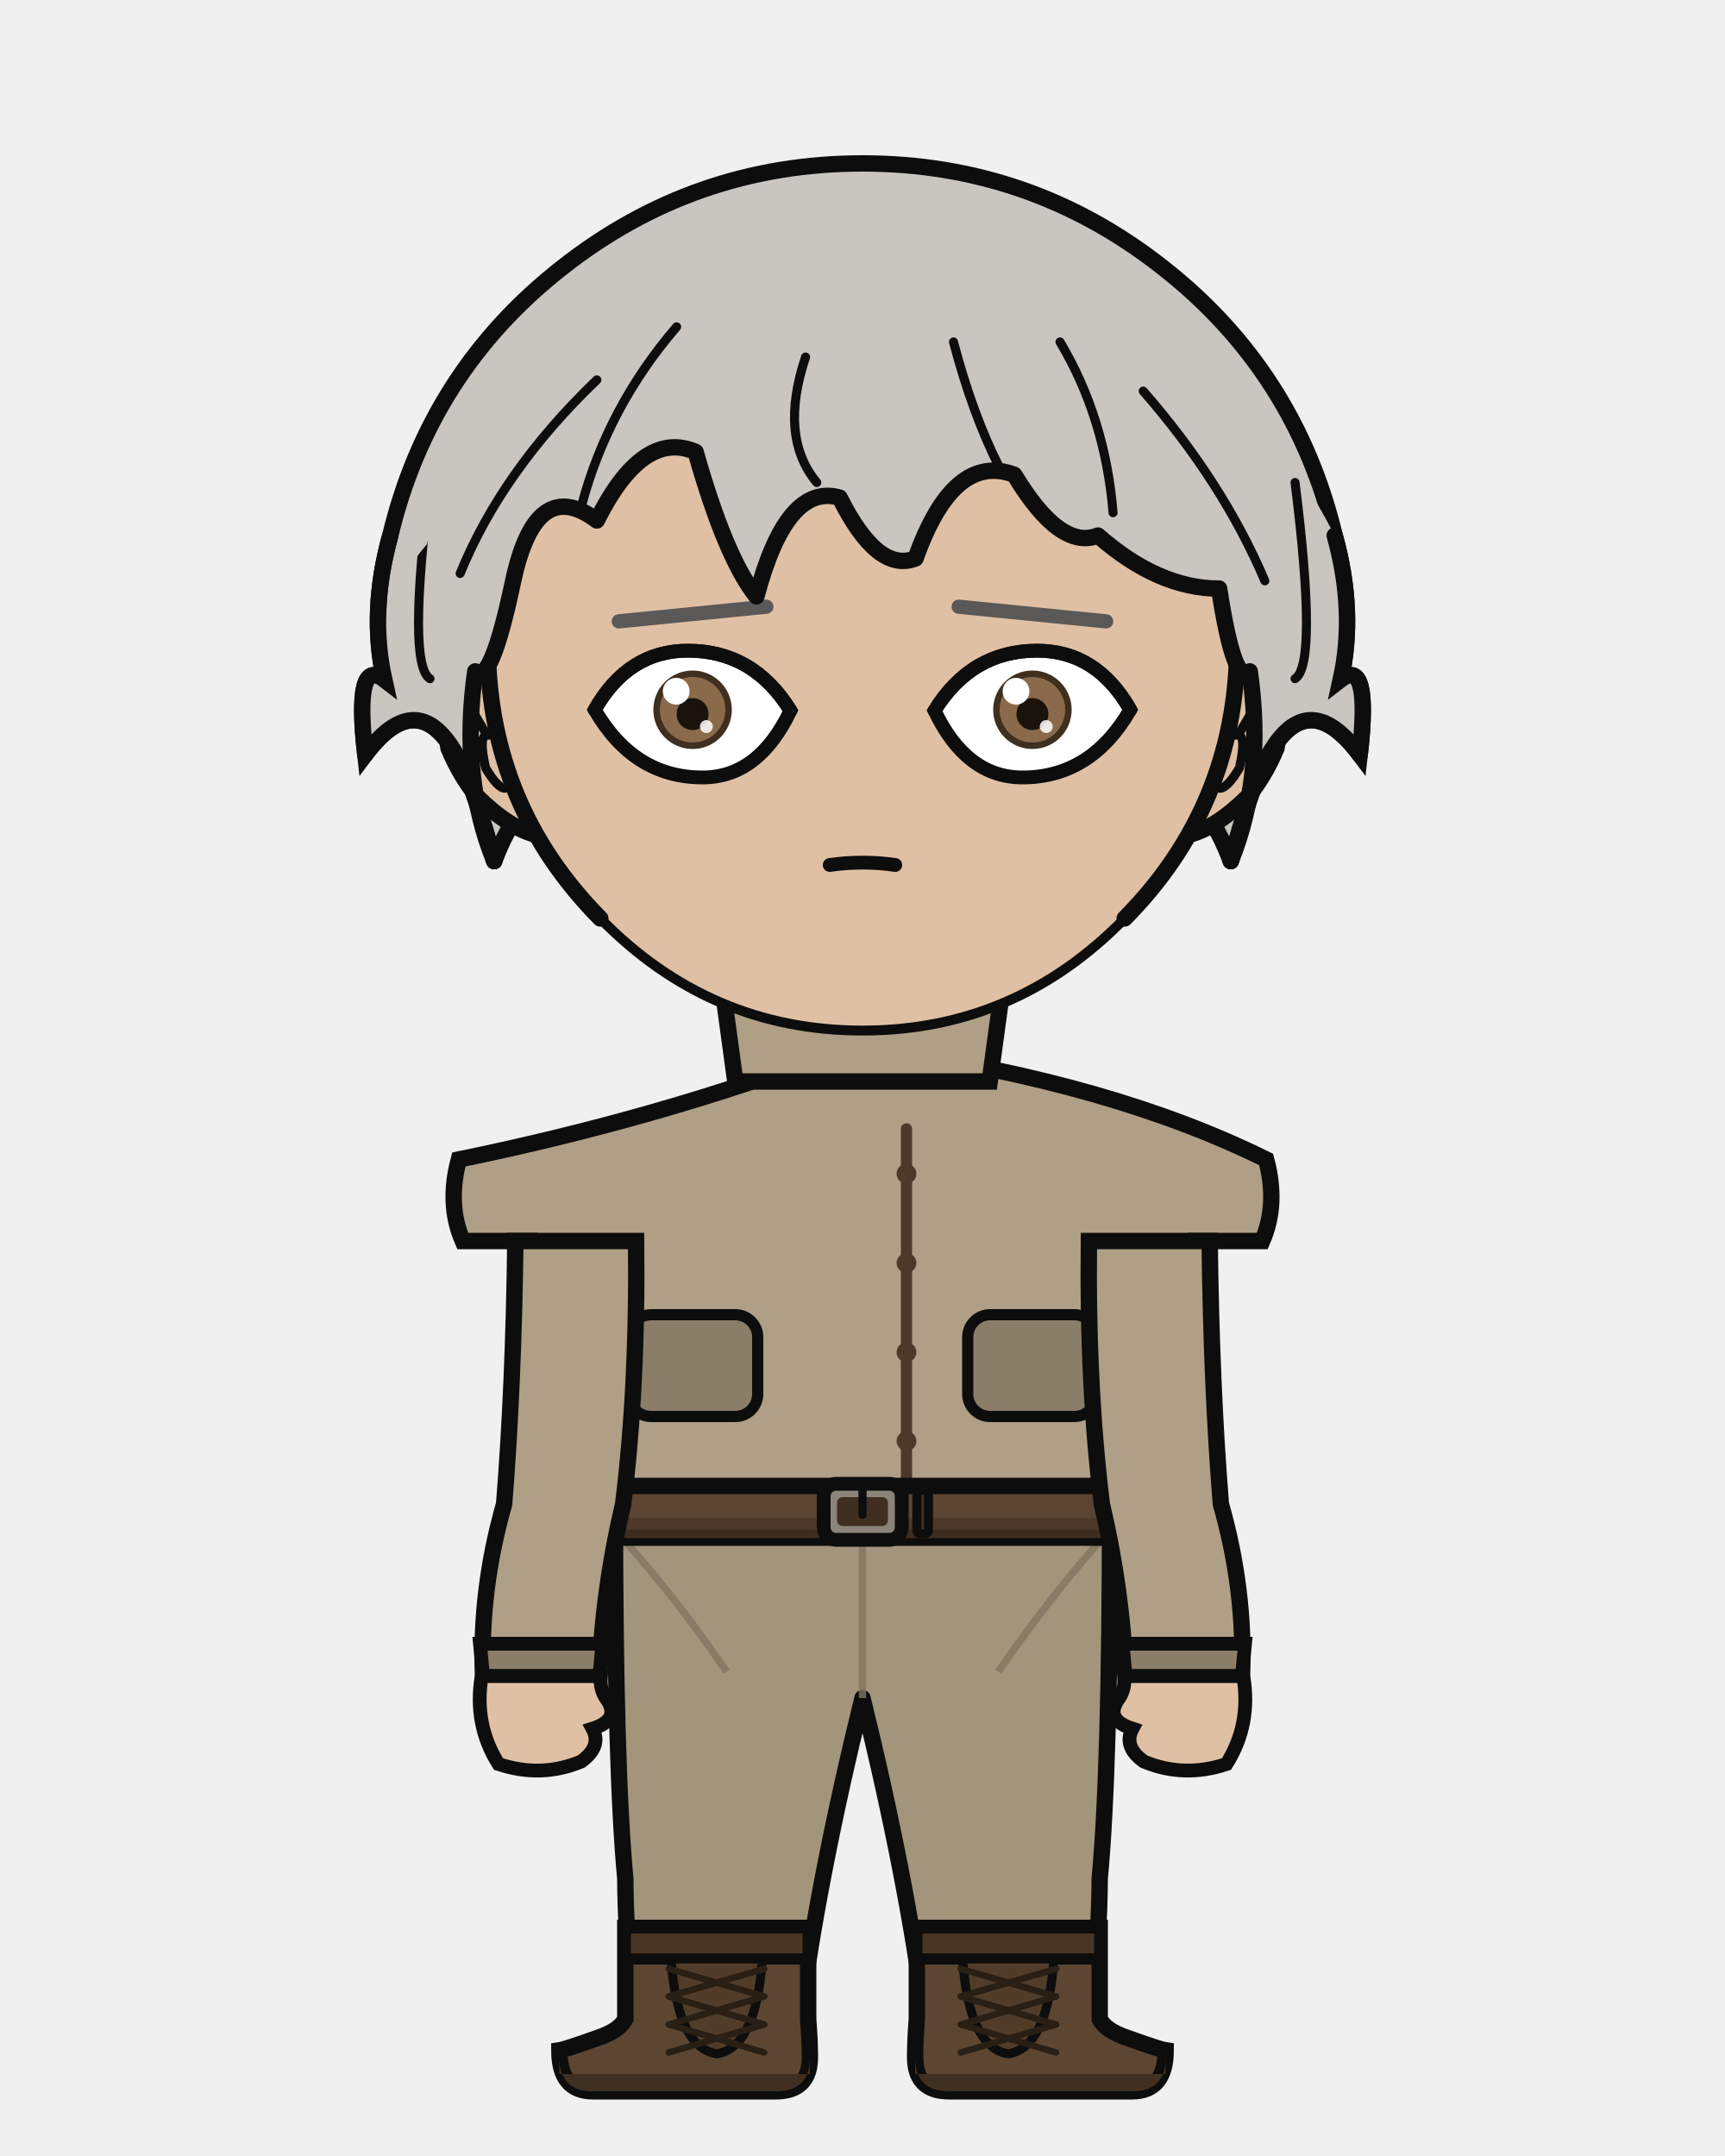
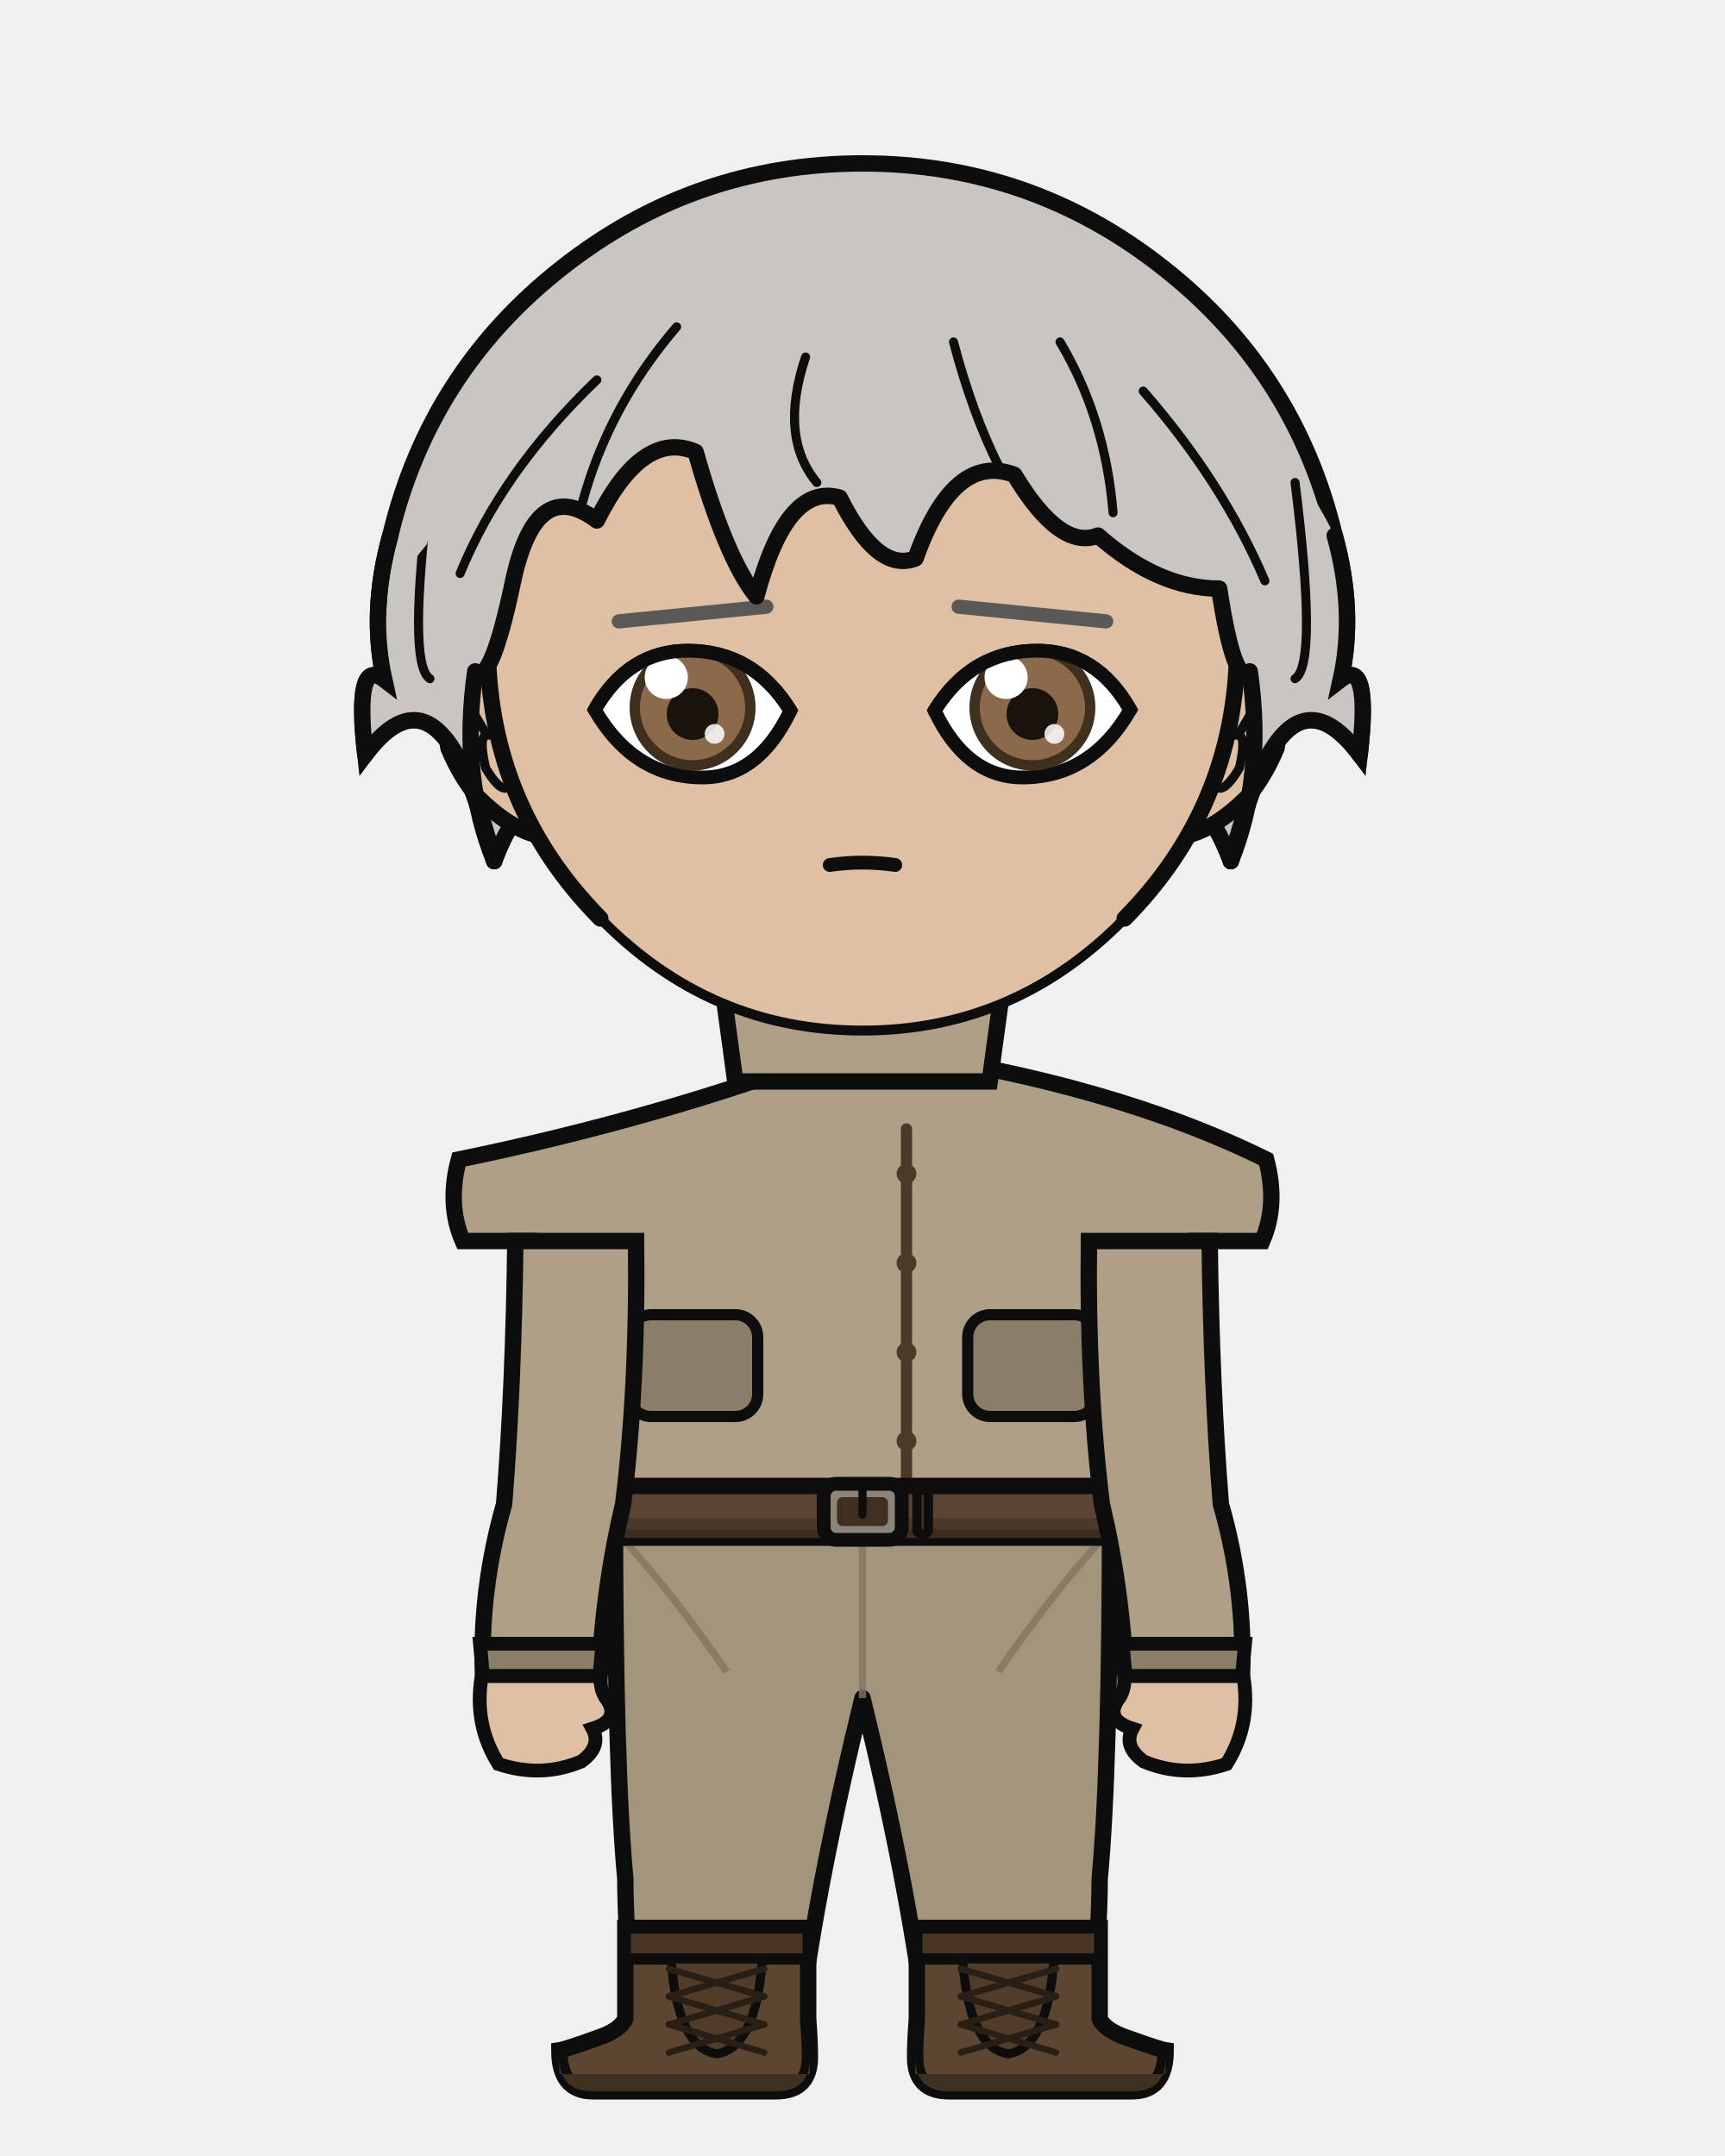
<svg xmlns="http://www.w3.org/2000/svg" width="400" height="500" viewBox="0 0 400 500">
  <defs>
    <clipPath id="hair-front">
      <path d="M 114.6 199.7 Q 106.7 180.3 110.2 155.7 Q 113.8 159.4 119.0 134.7 Q 124.3 110.1 138.4 120.7 Q 149.0 99.5 161.3 104.8 Q 168.3 129.5 175.4 138.3 Q 182.4 111.9 194.7 115.4 Q 203.5 133.0 212.3 129.5 Q 221.1 104.8 235.2 110.1 Q 245.8 127.7 254.6 124.2 Q 268.6 136.5 282.7 136.5 Q 286.2 159.4 289.8 155.7 Q 293.3 180.3 285.4 199.7 Q 289.8 183.8 292.4 178.6 Q 302.1 157.4 315.3 175.0 Q 317.9 152.2 310.9 157.6 Q 314.4 141.8 309.5 124.2 Q 292.5 91.3 264.3 69.0 Q 236.0 46.7 200.0 46.7 Q 164.0 46.7 135.7 69.0 Q 107.5 91.3 99.0 126.2 Q 85.6 141.8 89.1 157.6 Q 82.1 152.2 84.7 175.0 Q 97.9 157.4 107.6 178.6 Q 110.2 183.8 114.6 199.7 Z" />
    </clipPath>
  </defs>
  <path d="M 90.5 124.2 Q 99.6 86.2 130.3 62.1 Q 161.0 37.9 200.0 37.9 Q 239.0 37.9 269.7 62.1 Q 300.4 86.2 309.5 124.2 Q 314.4 141.8 310.9 157.6 Q 317.9 152.2 315.3 175.0 Q 302.1 157.4 292.4 178.6 Q 289.8 183.8 285.4 199.7 Q 277.4 178.6 268.6 190.9 Q 259.8 196.2 247.5 220.8 Q 226.4 196.2 200.0 201.4 Q 173.6 196.2 152.5 220.8 Q 140.2 196.2 131.4 190.9 Q 122.6 178.6 114.6 199.7 Q 110.2 183.8 107.6 178.6 Q 97.9 157.4 84.7 175.0 Q 82.1 152.2 89.1 157.6 Q 85.6 141.8 90.5 124.2 Z" fill="#c9c6c2" />
  <path d="M 90.5 124.2 Q 99.6 86.2 130.3 62.1 Q 161.0 37.9 200.0 37.9 Q 239.0 37.9 269.7 62.1 Q 300.4 86.2 309.5 124.2 Q 314.4 141.8 310.9 157.6 Q 317.9 152.2 315.3 175.0 Q 302.1 157.4 292.4 178.6 Q 289.8 183.8 285.4 199.7 Q 277.4 178.6 268.6 190.9 Q 259.8 196.2 247.5 220.8 Q 226.4 196.2 200.0 201.4 Q 173.6 196.2 152.5 220.8 Q 140.2 196.2 131.4 190.9 Q 122.6 178.6 114.6 199.7 Q 110.2 183.8 107.6 178.6 Q 97.9 157.4 84.7 175.0 Q 82.1 152.2 89.1 157.6 Q 85.6 141.8 90.5 124.2 Z" fill="none" stroke="#0d0d0d" stroke-width="3.8" stroke-linecap="round" stroke-linejoin="round" />
  <rect x="179.8" y="225.4" width="40.3" height="40.5" rx="14.1" fill="#e0c0a4" />
  <line x1="179.8" y1="225.4" x2="179.8" y2="265.9" stroke="#0d0d0d" stroke-width="3.8" />
  <line x1="220.2" y1="225.4" x2="220.2" y2="265.9" stroke="#0d0d0d" stroke-width="3.8" />
  <path d="M 142.6 350.6 L 257.4 350.6 Q 257.4 410.2 255.0 435.7 Q 255.0 447.1 253.1 468.2 L 214.5 468.2 Q 210.3 435.7 200.0 393.8 Q 189.7 435.7 185.5 468.2 L 146.9 468.2 Q 145.0 447.1 145.0 435.7 Q 142.6 410.2 142.6 350.6 Z" fill="#a3947c" stroke="#0d0d0d" stroke-width="3.8" stroke-linejoin="round" />
  <line x1="200.0" y1="355.8" x2="200.0" y2="393.8" stroke="#827561" stroke-width="1.7" opacity="0.8" />
  <path d="M 145.0 357.5 Q 156.7 370.5 168.5 387.7" fill="none" stroke="#827561" stroke-width="1.7" opacity="0.8" />
  <path d="M 255.0 357.5 Q 243.3 370.5 231.5 387.7" fill="none" stroke="#827561" stroke-width="1.7" opacity="0.8" />
  <path d="M 187.4 447.1 L 187.4 468.2 Q 187.8 473.3 187.8 477.1 Q 187.8 485.0 179.9 485.0 L 137.5 485.0 Q 129.7 485.0 129.7 475.5 Q 131.1 475.3 138.6 472.6 Q 143.7 470.9 145.0 468.2 L 145.0 447.1 Z" fill="#5c4632" stroke="#0d0d0d" stroke-width="3.8" />
  <path d="M 187.8 481.0 L 129.7 481.0 L 129.7 477.1 Q 129.7 485.0 137.5 485.0 L 179.9 485.0 Q 187.8 485.0 187.8 477.1 Z" fill="#403021" />
  <rect x="145.0" y="447.1" width="42.4" height="7.2" fill="#483524" stroke="#0d0d0d" stroke-width="2.6" />
  <path d="M 155.6 454.3 L 176.8 454.3 Q 175.3 474.9 166.2 476.3 Q 157.1 474.9 155.6 454.3 Z" fill="#513c29" stroke="#0d0d0d" stroke-width="2.1" />
  <line x1="177.2" y1="456.6" x2="155.1" y2="463.0" stroke="#291f15" stroke-width="1.5" stroke-linecap="round" />
  <line x1="155.1" y1="456.6" x2="177.2" y2="463.0" stroke="#291f15" stroke-width="1.5" stroke-linecap="round" />
  <line x1="177.2" y1="463.0" x2="155.1" y2="469.5" stroke="#291f15" stroke-width="1.5" stroke-linecap="round" />
  <line x1="155.1" y1="463.0" x2="177.2" y2="469.5" stroke="#291f15" stroke-width="1.5" stroke-linecap="round" />
  <line x1="177.2" y1="469.5" x2="155.1" y2="476.0" stroke="#291f15" stroke-width="1.5" stroke-linecap="round" />
  <line x1="155.1" y1="469.5" x2="177.2" y2="476.0" stroke="#291f15" stroke-width="1.5" stroke-linecap="round" />
  <path d="M 212.6 447.1 L 212.6 468.2 Q 212.2 473.3 212.2 477.1 Q 212.2 485.0 220.1 485.0 L 262.5 485.0 Q 270.3 485.0 270.3 475.5 Q 268.9 475.3 261.4 472.6 Q 256.3 470.9 255.0 468.2 L 255.0 447.1 Z" fill="#5c4632" stroke="#0d0d0d" stroke-width="3.8" />
  <path d="M 212.2 481.0 L 270.3 481.0 L 270.3 477.1 Q 270.3 485.0 262.5 485.0 L 220.1 485.0 Q 212.2 485.0 212.2 477.1 Z" fill="#403021" />
  <rect x="212.6" y="447.1" width="42.4" height="7.2" fill="#483524" stroke="#0d0d0d" stroke-width="2.6" />
  <path d="M 223.2 454.3 L 244.4 454.3 Q 242.9 474.9 233.8 476.3 Q 224.7 474.9 223.2 454.3 Z" fill="#513c29" stroke="#0d0d0d" stroke-width="2.1" />
  <line x1="244.9" y1="456.6" x2="222.8" y2="463.0" stroke="#291f15" stroke-width="1.5" stroke-linecap="round" />
  <line x1="222.8" y1="456.6" x2="244.9" y2="463.0" stroke="#291f15" stroke-width="1.5" stroke-linecap="round" />
  <line x1="244.9" y1="463.0" x2="222.8" y2="469.5" stroke="#291f15" stroke-width="1.5" stroke-linecap="round" />
  <line x1="222.8" y1="463.0" x2="244.9" y2="469.5" stroke="#291f15" stroke-width="1.5" stroke-linecap="round" />
  <line x1="244.9" y1="469.5" x2="222.8" y2="476.0" stroke="#291f15" stroke-width="1.5" stroke-linecap="round" />
  <line x1="222.8" y1="469.5" x2="244.9" y2="476.0" stroke="#291f15" stroke-width="1.5" stroke-linecap="round" />
  <path d="M 194.4 243.7 Q 153.2 259.3 106.4 268.9 Q 103.6 279.3 107.3 287.8 L 122.7 287.8 Q 122.7 321.4 121.4 348.8 Q 120.6 349.8 120.6 350.6 L 279.4 350.6 Q 279.4 349.8 278.6 348.8 Q 277.3 321.4 277.3 287.8 L 292.7 287.8 Q 296.4 279.3 293.6 268.9 Q 258.0 251.3 205.6 243.7 L 200.0 249.4 Z" fill="#ae9f86" stroke="#0d0d0d" stroke-width="3.8" />
  <path d="M 210.2 261.8 L 210.2 344.6" fill="none" stroke="#4b3a2a" stroke-width="2.6" stroke-linecap="round" />
  <circle cx="210.2" cy="272.2" r="2.3" fill="#4b3a2a" />
  <circle cx="210.2" cy="292.9" r="2.3" fill="#4b3a2a" />
  <circle cx="210.2" cy="313.6" r="2.3" fill="#4b3a2a" />
  <circle cx="210.2" cy="334.2" r="2.3" fill="#4b3a2a" />
  <rect x="145.8" y="304.9" width="29.9" height="23.6" rx="5.2" fill="#8b7e69" stroke="#0d0d0d" stroke-width="2.6" />
  <rect x="224.4" y="304.9" width="29.9" height="23.6" rx="5.2" fill="#8b7e69" stroke="#0d0d0d" stroke-width="2.6" />
  <rect x="119.0" y="344.6" width="162.0" height="12.0" rx="2.2" fill="#5b4432" stroke="#0d0d0d" stroke-width="3.8" />
  <rect x="119.0" y="352.1" width="162.0" height="4.6" rx="2.2" fill="#493525" opacity="0.8" />
  <rect x="191.0" y="344.1" width="18.1" height="13.0" rx="2.9" fill="#8a8578" stroke="#0d0d0d" stroke-width="3.2" />
  <rect x="194.1" y="347.2" width="11.8" height="6.7" rx="1.3" fill="#402e21" />
  <line x1="200.0" y1="344.1" x2="200.0" y2="351.3" stroke="#0d0d0d" stroke-width="1.9" stroke-linecap="round" />
  <rect x="212.6" y="345.6" width="2.7" height="10.1" rx="0.8" fill="#402e21" stroke="#0d0d0d" stroke-width="2.1" />
  <path d="M 147.5 287.8 L 119.5 287.8 Q 119.1 321.4 116.9 348.8 Q 111.2 368.7 112.0 388.7 L 139.0 388.7 Q 139.8 368.7 144.5 348.8 Q 147.9 321.4 147.5 287.8 Z" fill="#ae9f86" stroke="#0d0d0d" stroke-width="3.8" />
  <path d="M 111.3 381.2 L 139.7 381.2 L 139.0 388.7 L 112.0 388.7 Z" fill="#8b7e69" stroke="#0d0d0d" stroke-width="3.2" />
  <path d="M 111.7 388.7 Q 109.8 399.9 115.6 409.1 Q 125.5 412.4 134.8 408.5 Q 139.6 405.0 137.4 400.9 Q 143.7 398.9 140.9 394.4 Q 139.0 392.0 139.3 388.7 Z" fill="#e0c0a4" stroke="#0d0d0d" stroke-width="3.2" />
  <path d="M 252.5 287.8 L 280.5 287.8 Q 280.9 321.4 283.1 348.8 Q 288.8 368.7 288.0 388.7 L 261.0 388.7 Q 260.2 368.7 255.5 348.8 Q 252.1 321.4 252.5 287.8 Z" fill="#ae9f86" stroke="#0d0d0d" stroke-width="3.8" />
  <path d="M 260.3 381.2 L 288.7 381.2 L 288.0 388.7 L 261.0 388.7 Z" fill="#8b7e69" stroke="#0d0d0d" stroke-width="3.2" />
  <path d="M 288.3 388.7 Q 290.2 399.9 284.4 409.1 Q 274.5 412.4 265.2 408.5 Q 260.4 405.0 262.6 400.9 Q 256.3 398.9 259.1 394.4 Q 261.0 392.0 260.7 388.7 Z" fill="#e0c0a4" stroke="#0d0d0d" stroke-width="3.2" />
  <path d="M 165.7 215.5 L 234.3 215.5 L 229.5 250.8 L 170.5 250.8 Z" fill="#ae9f86" stroke="#0d0d0d" stroke-width="3.8" />
  <path d="M 200.0 215.5 L 200.0 234.9" fill="none" stroke="#0d0d0d" stroke-width="2.6" />
  <path d="M 113.1 153.2 Q 108.1 153.5 104.9 158.7 Q 102.2 164.3 104.0 173.5 Q 106.7 180.0 110.7 184.8 Q 118.2 192.2 124.7 193.7 Z" fill="#e0c0a4" />
  <path d="M 113.1 153.2 Q 108.1 153.5 104.9 158.7 Q 102.2 164.3 104.0 173.5 Q 106.7 180.0 110.7 184.8 Q 118.2 192.2 124.7 193.7" fill="none" stroke="#0d0d0d" stroke-width="3.8" stroke-linecap="round" />
  <path d="M 106.6 169.6 Q 105.6 165.1 106.4 163.5 Q 107.3 162.5 108.9 163.7 Q 110.8 166.9 112.9 170.5 Q 110.9 170.6 112.6 178.1 Q 115.4 182.8 117.1 182.8" fill="none" stroke="#0d0d0d" stroke-width="2.1" stroke-linecap="round" />
  <path d="M 286.9 153.2 Q 291.9 153.5 295.1 158.7 Q 297.8 164.3 296.0 173.5 Q 293.3 180.0 289.3 184.8 Q 281.8 192.2 275.3 193.7 Z" fill="#e0c0a4" />
  <path d="M 286.9 153.2 Q 291.9 153.5 295.1 158.7 Q 297.8 164.3 296.0 173.5 Q 293.3 180.0 289.3 184.8 Q 281.8 192.2 275.3 193.7" fill="none" stroke="#0d0d0d" stroke-width="3.8" stroke-linecap="round" />
  <path d="M 293.4 169.6 Q 294.4 165.1 293.6 163.5 Q 292.7 162.5 291.1 163.7 Q 289.2 166.9 287.1 170.5 Q 289.1 170.6 287.4 178.1 Q 284.6 182.8 282.9 182.8" fill="none" stroke="#0d0d0d" stroke-width="2.1" stroke-linecap="round" />
  <path d="M 200.0 62.6 Q 236.1 62.6 261.6 88.3 Q 287.1 114.1 286.9 150.6 Q 286.4 187.1 260.8 213.0 Q 235.4 239.0 200.0 239.0 Q 164.6 239.0 139.2 213.0 Q 113.6 187.1 113.1 150.6 Q 112.9 114.1 138.4 88.3 Q 163.9 62.6 200.0 62.6 Z" fill="#e0c0a4" />
  <path d="M 139.2 213.0 Q 113.6 187.1 113.1 150.6 Q 112.9 114.1 138.4 88.3 Q 163.9 62.6 200.0 62.6 Q 236.1 62.6 261.6 88.3 Q 287.1 114.1 286.9 150.6 Q 286.4 187.1 260.8 213.0" fill="none" stroke="#0d0d0d" stroke-width="3.8" stroke-linecap="round" />
  <path d="M 260.8 213.0 Q 235.4 239.0 200.0 239.0 Q 164.6 239.0 139.2 213.0" fill="none" stroke="#0d0d0d" stroke-width="2.3" stroke-linecap="round" />
  <line x1="177.7" y1="140.7" x2="143.5" y2="144.1" stroke="#5a5957" stroke-width="3.3" stroke-linecap="round" />
  <defs>
    <clipPath id="eye-l">
      <path d="M 183.3 164.8 Q 174.7 150.9 159.5 150.9 Q 145.7 150.9 137.9 164.6 Q 147.0 180.3 162.9 180.3 Q 175.9 180.3 183.3 164.8 Z" />
    </clipPath>
  </defs>
  <path d="M 183.3 164.8 Q 174.7 150.9 159.5 150.9 Q 145.7 150.9 137.9 164.6 Q 147.0 180.3 162.9 180.3 Q 175.9 180.3 183.3 164.8 Z" fill="white" stroke="#0d0d0d" stroke-width="3.2" />
  <g clip-path="url(#eye-l)">
-     <circle cx="160.6" cy="164.6" r="9.1" fill="#3e2f1f" />
-     <circle cx="160.6" cy="164.6" r="7.6" fill="#8a6a4a" />
-     <circle cx="160.6" cy="165.6" r="3.7" fill="#19130c" />
-     <circle cx="156.8" cy="160.3" r="3.1" fill="white" />
-     <circle cx="163.8" cy="168.5" r="1.5" fill="white" opacity="0.85" />
+     <circle cx="160.6" cy="164.1" r="14.6" fill="#3e2f1f" />
+     <circle cx="160.6" cy="164.1" r="12.2" fill="#8a6a4a" />
+     <circle cx="160.6" cy="165.6" r="6.0" fill="#19130c" />
+     <circle cx="154.5" cy="157.1" r="5.0" fill="white" />
+     <circle cx="165.7" cy="170.2" r="2.3" fill="white" opacity="0.85" />
  </g>
  <path d="M 183.3 164.8 Q 174.7 150.9 159.5 150.9 Q 145.7 150.9 137.9 164.6" fill="none" stroke="#0d0d0d" stroke-width="3.2" stroke-linecap="round" />
  <line x1="222.3" y1="140.7" x2="256.5" y2="144.1" stroke="#5a5957" stroke-width="3.3" stroke-linecap="round" />
  <defs>
    <clipPath id="eye-r">
      <path d="M 216.7 164.8 Q 225.3 150.9 240.5 150.9 Q 254.3 150.9 262.1 164.6 Q 253.0 180.3 237.1 180.3 Q 224.1 180.3 216.7 164.8 Z" />
    </clipPath>
  </defs>
  <path d="M 216.7 164.8 Q 225.3 150.9 240.5 150.9 Q 254.3 150.9 262.1 164.6 Q 253.0 180.3 237.1 180.3 Q 224.1 180.3 216.7 164.8 Z" fill="white" stroke="#0d0d0d" stroke-width="3.2" />
  <g clip-path="url(#eye-r)">
-     <circle cx="239.4" cy="164.6" r="9.1" fill="#3e2f1f" />
-     <circle cx="239.4" cy="164.6" r="7.6" fill="#8a6a4a" />
-     <circle cx="239.4" cy="165.6" r="3.7" fill="#19130c" />
-     <circle cx="235.6" cy="160.3" r="3.1" fill="white" />
-     <circle cx="242.6" cy="168.5" r="1.5" fill="white" opacity="0.85" />
+     <circle cx="239.4" cy="164.1" r="14.6" fill="#3e2f1f" />
+     <circle cx="239.4" cy="164.1" r="12.2" fill="#8a6a4a" />
+     <circle cx="239.4" cy="165.6" r="6.0" fill="#19130c" />
+     <circle cx="233.3" cy="157.1" r="5.0" fill="white" />
+     <circle cx="244.5" cy="170.2" r="2.3" fill="white" opacity="0.85" />
  </g>
  <path d="M 216.7 164.8 Q 225.3 150.9 240.5 150.9 Q 254.3 150.9 262.1 164.6" fill="none" stroke="#0d0d0d" stroke-width="3.2" stroke-linecap="round" />
  <path d="M 192.4 200.6 Q 200.0 199.5 207.6 200.6" fill="none" stroke="#0d0d0d" stroke-width="3.2" stroke-linecap="round" />
  <path d="M 114.6 199.7 Q 106.7 180.3 110.2 155.7 Q 113.8 159.4 119.0 134.7 Q 124.3 110.1 138.4 120.7 Q 149.0 99.5 161.3 104.8 Q 168.3 129.5 175.4 138.3 Q 182.4 111.9 194.7 115.4 Q 203.5 133.0 212.3 129.5 Q 221.1 104.8 235.2 110.1 Q 245.8 127.7 254.6 124.2 Q 268.6 136.5 282.7 136.5 Q 286.2 159.4 289.8 155.7 Q 293.3 180.3 285.4 199.7 Q 289.8 183.8 292.4 178.6 Q 302.1 157.4 315.3 175.0 Q 317.9 152.2 310.9 157.6 Q 314.4 141.8 309.5 124.2 Q 292.5 91.3 264.3 69.0 Q 236.0 46.7 200.0 46.7 Q 164.0 46.7 135.7 69.0 Q 107.5 91.3 99.0 126.2 Q 85.6 141.8 89.1 157.6 Q 82.1 152.2 84.7 175.0 Q 97.9 157.4 107.6 178.6 Q 110.2 183.8 114.6 199.7 Z" fill="#c9c6c2" />
  <path d="M 114.6 199.7 Q 106.7 180.3 110.2 155.7 Q 113.8 159.4 119.0 134.7 Q 124.3 110.1 138.4 120.7 Q 149.0 99.5 161.3 104.8 Q 168.3 129.5 175.4 138.3 Q 182.4 111.9 194.7 115.4 Q 203.5 133.0 212.3 129.5 Q 221.1 104.8 235.2 110.1 Q 245.8 127.7 254.6 124.2 Q 268.6 136.5 282.7 136.5 Q 286.2 159.4 289.8 155.7 Q 293.3 180.3 285.4 199.7" fill="none" stroke="#0d0d0d" stroke-width="3.8" stroke-linecap="round" stroke-linejoin="round" />
  <path d="M 285.4 199.7 Q 289.8 183.8 292.4 178.6 Q 302.1 157.4 315.3 175.0 Q 317.9 152.2 310.9 157.6 Q 314.4 141.8 309.5 124.2" fill="none" stroke="#0d0d0d" stroke-width="3.8" stroke-linecap="round" />
  <path d="M 114.6 199.7 Q 110.2 183.8 107.6 178.6 Q 97.9 157.4 84.7 175.0 Q 82.1 152.2 89.1 157.6 Q 85.6 141.8 90.5 124.2" fill="none" stroke="#0d0d0d" stroke-width="3.8" stroke-linecap="round" />
  <path d="M 156.9 75.8 Q 141.0 94.3 134.9 117.1" fill="none" stroke="#0d0d0d" stroke-width="2.1" stroke-linecap="round" clip-path="url(#hair-front)" />
  <path d="M 186.8 82.8 Q 180.6 101.3 189.4 111.9" fill="none" stroke="#0d0d0d" stroke-width="2.1" stroke-linecap="round" clip-path="url(#hair-front)" />
  <path d="M 221.1 79.3 Q 225.5 96.0 231.7 108.3" fill="none" stroke="#0d0d0d" stroke-width="2.1" stroke-linecap="round" clip-path="url(#hair-front)" />
  <path d="M 245.8 79.3 Q 256.3 96.9 258.1 118.9" fill="none" stroke="#0d0d0d" stroke-width="2.1" stroke-linecap="round" clip-path="url(#hair-front)" />
  <path d="M 265.1 90.7 Q 283.6 111.9 293.3 134.7" fill="none" stroke="#0d0d0d" stroke-width="2.1" stroke-linecap="round" clip-path="url(#hair-front)" />
  <path d="M 138.4 88.1 Q 116.4 109.2 106.7 133.0" fill="none" stroke="#0d0d0d" stroke-width="2.1" stroke-linecap="round" clip-path="url(#hair-front)" />
  <path d="M 300.3 111.9 Q 305.6 154.1 300.3 157.4" fill="none" stroke="#0d0d0d" stroke-width="2.1" stroke-linecap="round" clip-path="url(#hair-front)" />
  <path d="M 99.7 111.9 Q 94.4 154.1 99.7 157.4" fill="none" stroke="#0d0d0d" stroke-width="2.1" stroke-linecap="round" clip-path="url(#hair-front)" />
</svg>
